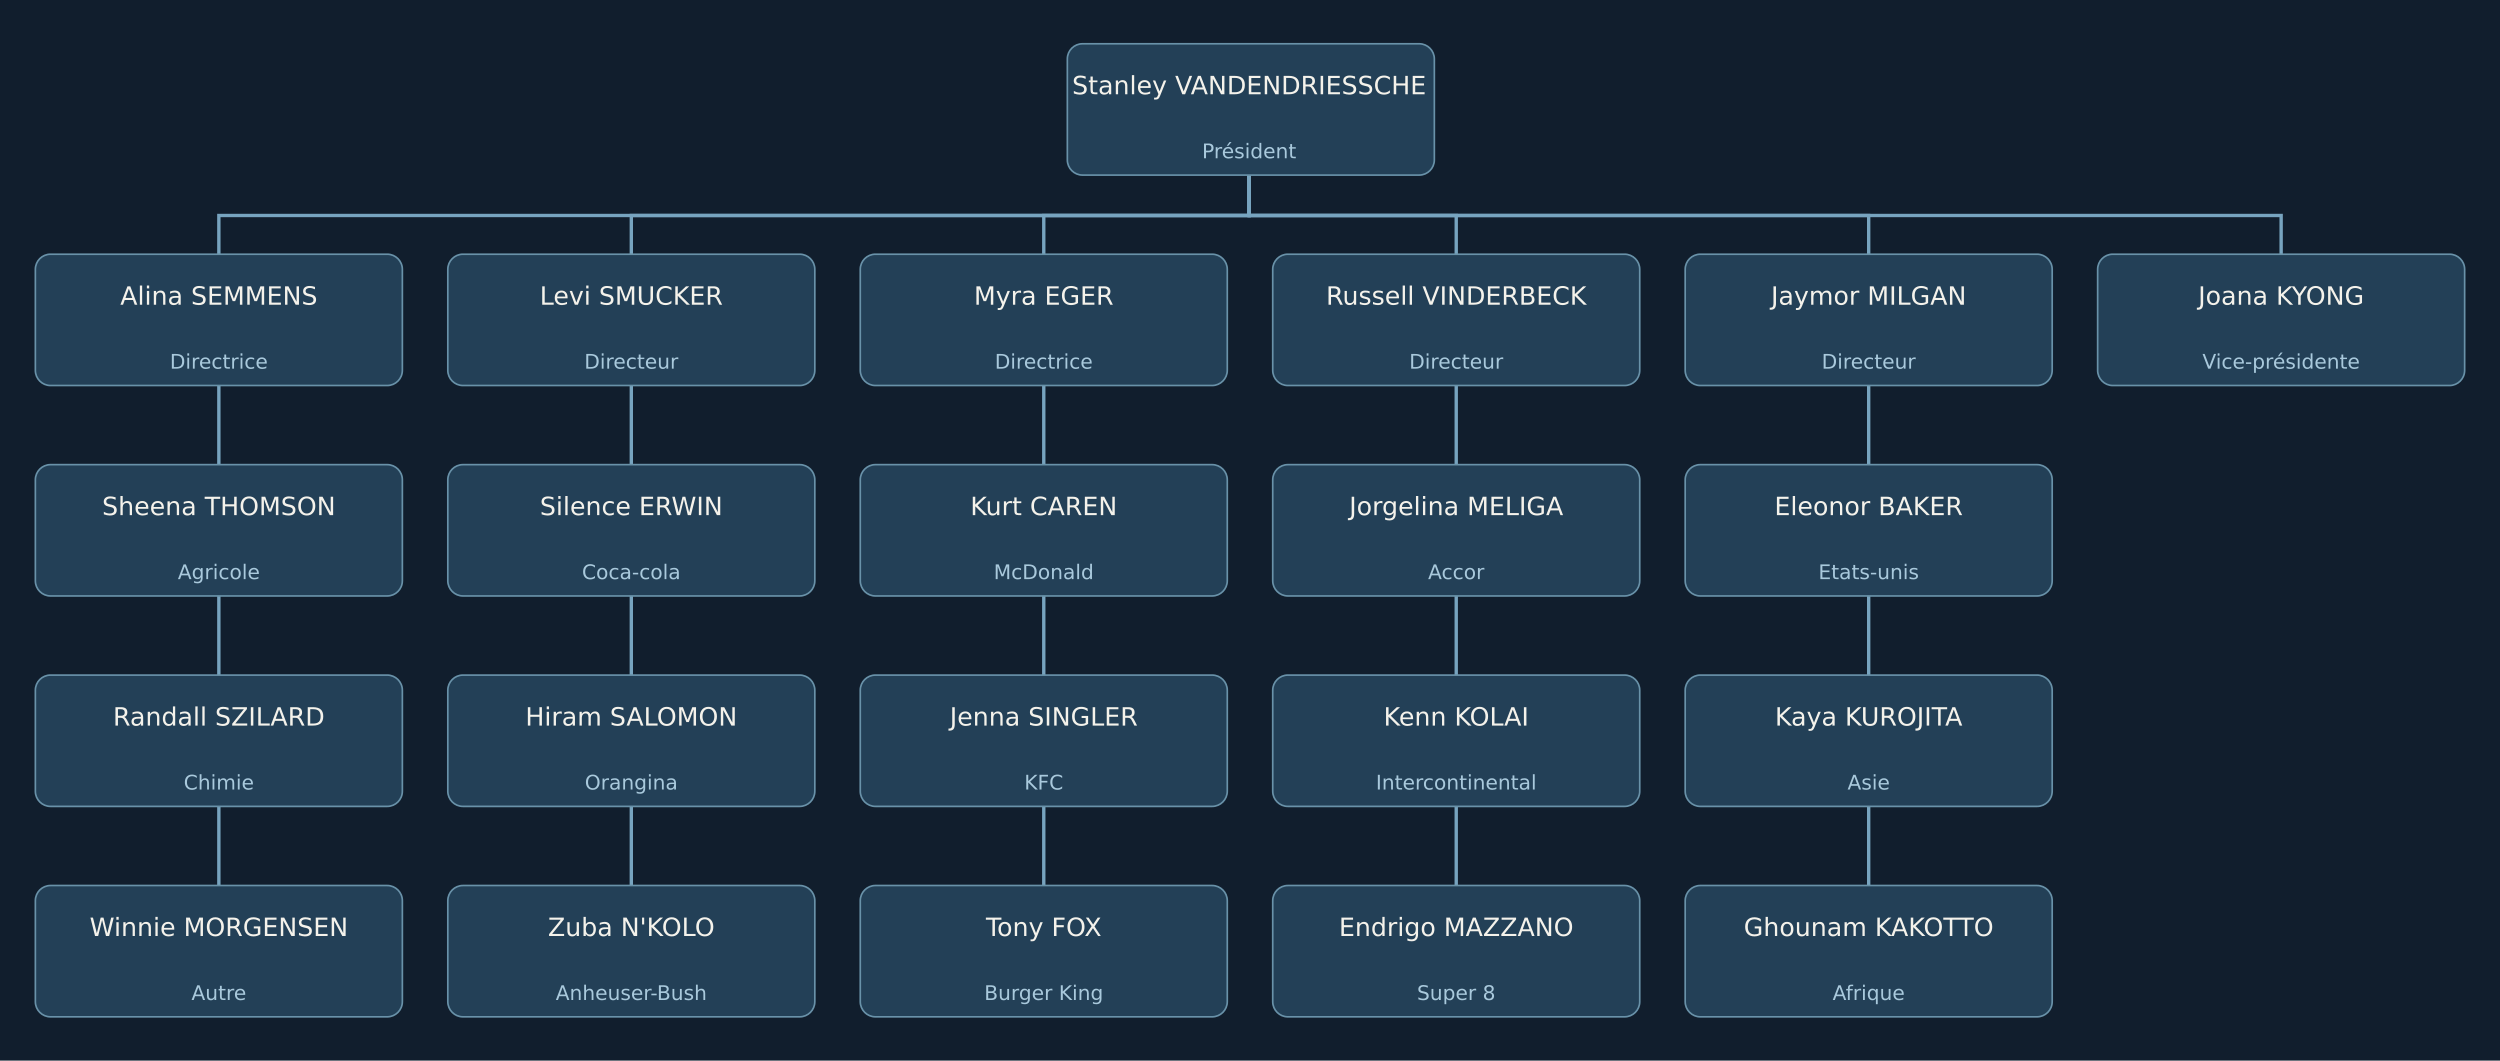
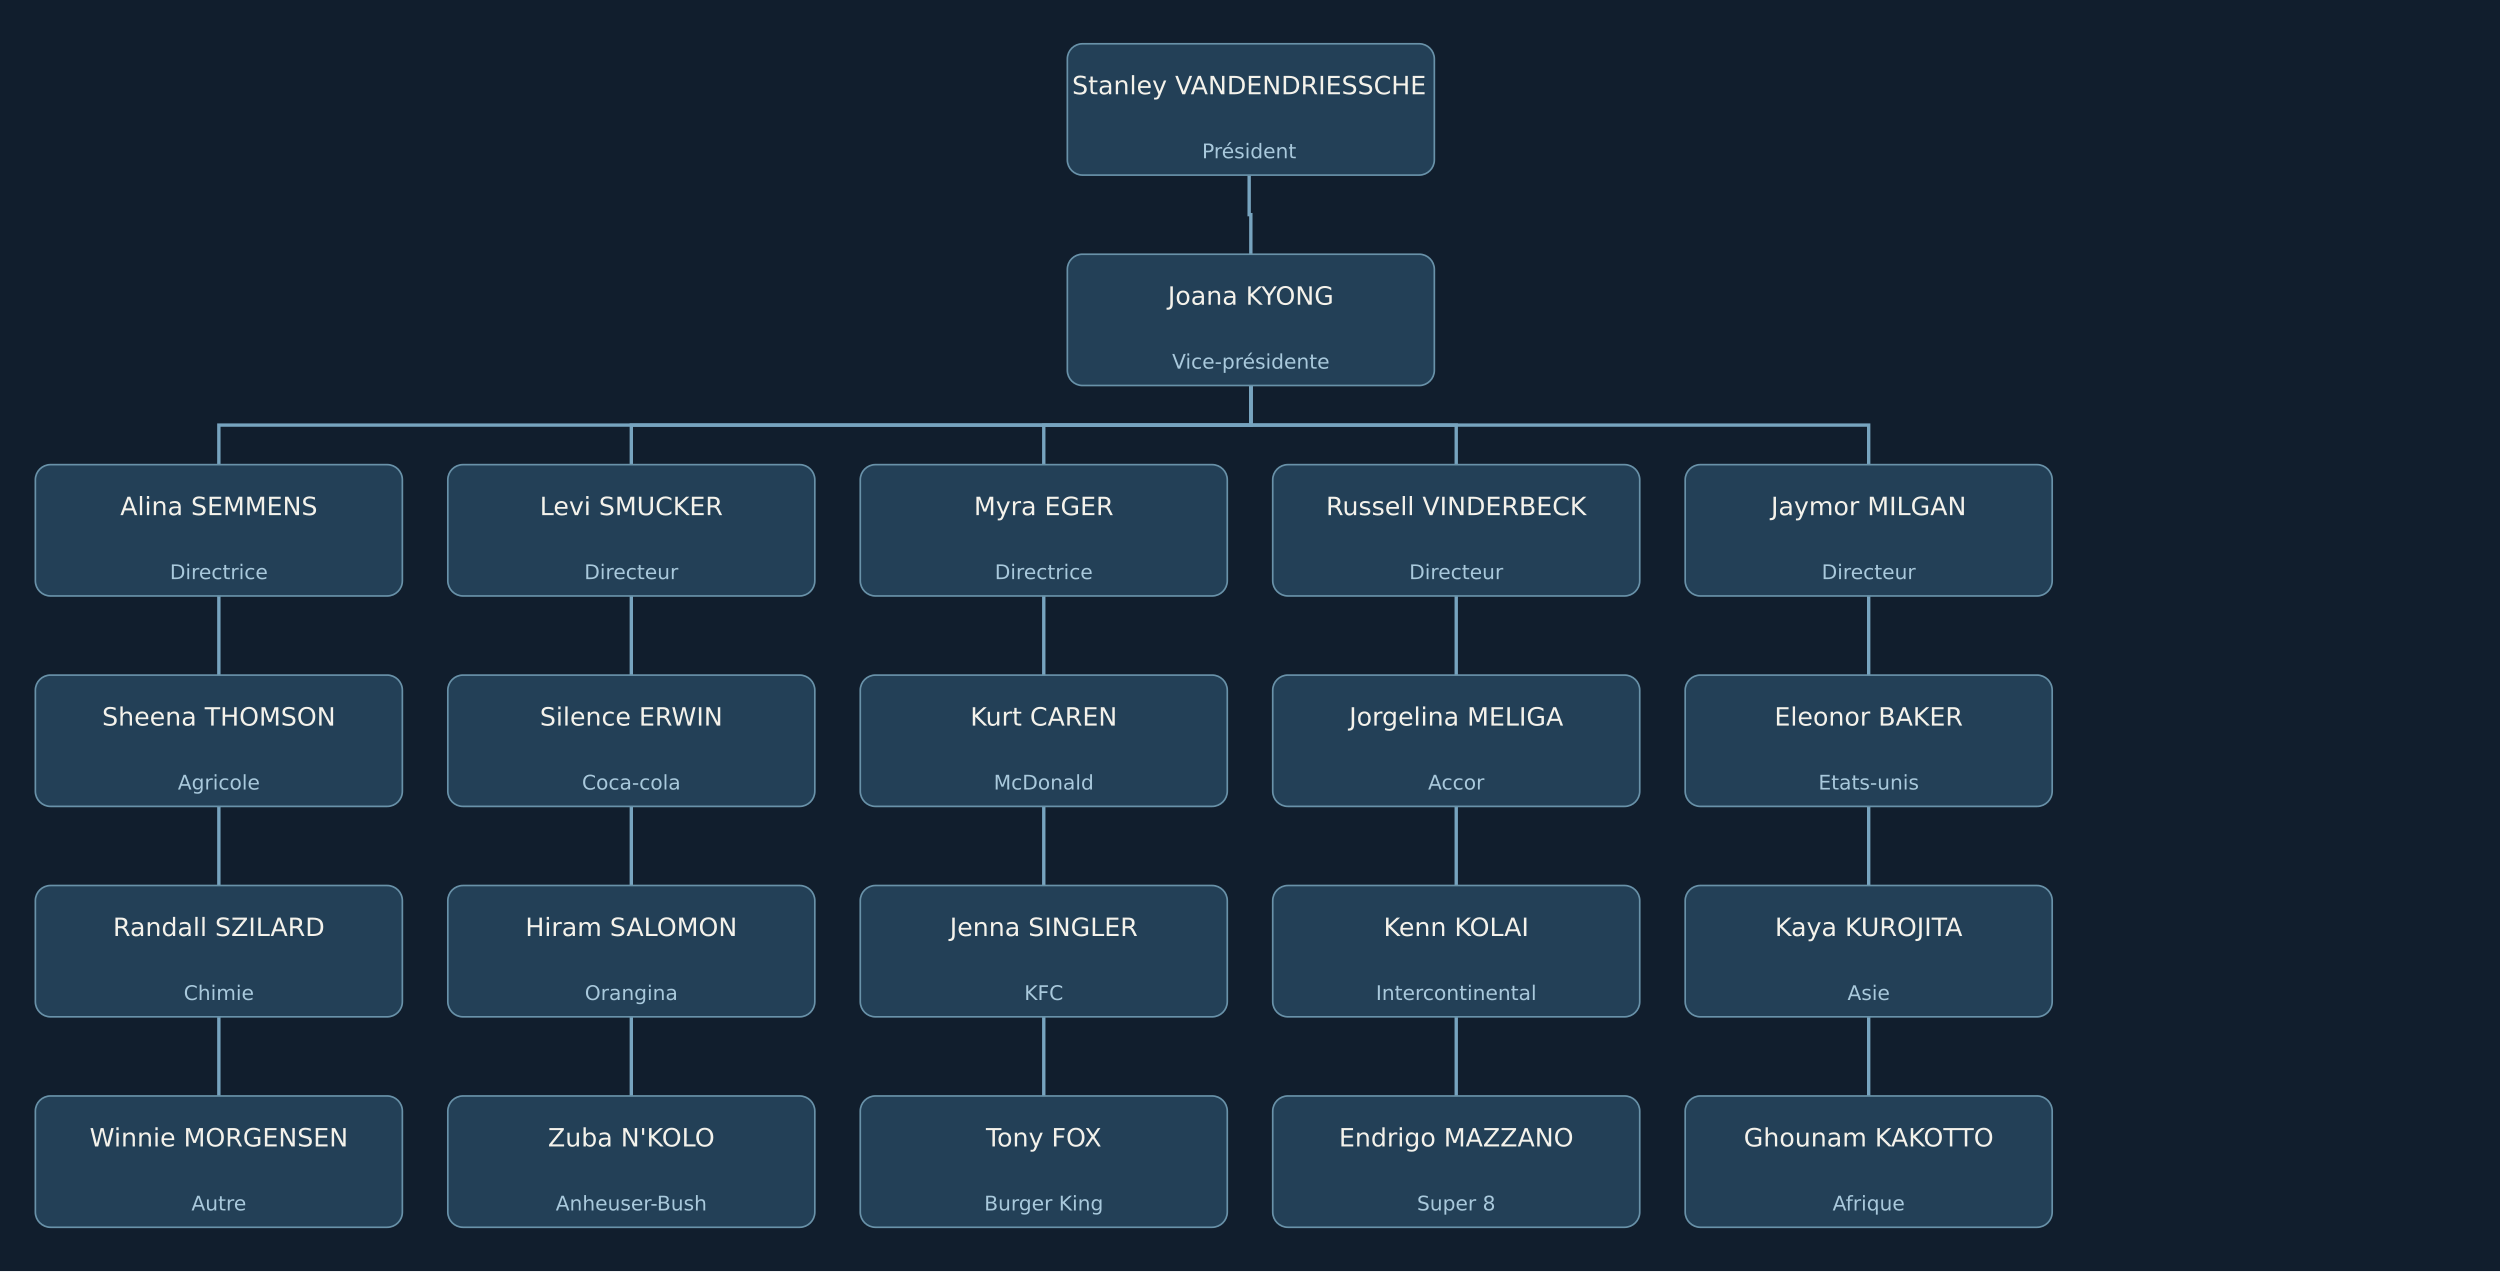
- <svg xmlns="http://www.w3.org/2000/svg" viewBox="0 0 1485 630" role="img" aria-label="Organigramme de yellow-food">
+ <svg xmlns="http://www.w3.org/2000/svg" viewBox="0 0 1485 755" role="img" aria-label="Organigramme de yellow-food">
  <rect width="100%" height="100%" fill="#111e2d" />
-   <path d="M375 478 V502 H375 V527" fill="none" stroke="#77a4bf" stroke-width="2" />
-   <path d="M620 478 V502 H620 V527" fill="none" stroke="#77a4bf" stroke-width="2" />
-   <path d="M742 103 V128 H130 V152" fill="none" stroke="#77a4bf" stroke-width="2" />
-   <path d="M130 228 V252 H130 V277" fill="none" stroke="#77a4bf" stroke-width="2" />
-   <path d="M742 103 V128 H375 V152" fill="none" stroke="#77a4bf" stroke-width="2" />
-   <path d="M865 353 V378 H865 V402" fill="none" stroke="#77a4bf" stroke-width="2" />
-   <path d="M742 103 V128 H620 V152" fill="none" stroke="#77a4bf" stroke-width="2" />
-   <path d="M375 353 V378 H375 V402" fill="none" stroke="#77a4bf" stroke-width="2" />
-   <path d="M1110 353 V378 H1110 V402" fill="none" stroke="#77a4bf" stroke-width="2" />
-   <path d="M742 103 V128 H865 V152" fill="none" stroke="#77a4bf" stroke-width="2" />
-   <path d="M742 103 V128 H1110 V152" fill="none" stroke="#77a4bf" stroke-width="2" />
-   <path d="M620 353 V378 H620 V402" fill="none" stroke="#77a4bf" stroke-width="2" />
-   <path d="M742 103 V128 H1355 V152" fill="none" stroke="#77a4bf" stroke-width="2" />
-   <path d="M130 353 V378 H130 V402" fill="none" stroke="#77a4bf" stroke-width="2" />
-   <path d="M865 228 V252 H865 V277" fill="none" stroke="#77a4bf" stroke-width="2" />
-   <path d="M620 228 V252 H620 V277" fill="none" stroke="#77a4bf" stroke-width="2" />
-   <path d="M865 478 V502 H865 V527" fill="none" stroke="#77a4bf" stroke-width="2" />
-   <path d="M1110 478 V502 H1110 V527" fill="none" stroke="#77a4bf" stroke-width="2" />
-   <path d="M130 478 V502 H130 V527" fill="none" stroke="#77a4bf" stroke-width="2" />
-   <path d="M1110 228 V252 H1110 V277" fill="none" stroke="#77a4bf" stroke-width="2" />
-   <path d="M375 228 V252 H375 V277" fill="none" stroke="#77a4bf" stroke-width="2" />
+   <path d="M375 603 V627.5 H375 V652" fill="none" stroke="#77a4bf" stroke-width="2" />
+   <path d="M620 603 V627.5 H620 V652" fill="none" stroke="#77a4bf" stroke-width="2" />
+   <path d="M743 228 V252.5 H130 V277" fill="none" stroke="#77a4bf" stroke-width="2" />
+   <path d="M130 353 V377.5 H130 V402" fill="none" stroke="#77a4bf" stroke-width="2" />
+   <path d="M743 228 V252.5 H375 V277" fill="none" stroke="#77a4bf" stroke-width="2" />
+   <path d="M865 478 V502.5 H865 V527" fill="none" stroke="#77a4bf" stroke-width="2" />
+   <path d="M743 228 V252.5 H620 V277" fill="none" stroke="#77a4bf" stroke-width="2" />
+   <path d="M375 478 V502.5 H375 V527" fill="none" stroke="#77a4bf" stroke-width="2" />
+   <path d="M1110 478 V502.5 H1110 V527" fill="none" stroke="#77a4bf" stroke-width="2" />
+   <path d="M743 228 V252.5 H865 V277" fill="none" stroke="#77a4bf" stroke-width="2" />
+   <path d="M743 228 V252.5 H1110 V277" fill="none" stroke="#77a4bf" stroke-width="2" />
+   <path d="M620 478 V502.5 H620 V527" fill="none" stroke="#77a4bf" stroke-width="2" />
+   <path d="M742 103 V127.5 H743 V152" fill="none" stroke="#77a4bf" stroke-width="2" />
+   <path d="M130 478 V502.5 H130 V527" fill="none" stroke="#77a4bf" stroke-width="2" />
+   <path d="M865 353 V377.5 H865 V402" fill="none" stroke="#77a4bf" stroke-width="2" />
+   <path d="M620 353 V377.5 H620 V402" fill="none" stroke="#77a4bf" stroke-width="2" />
+   <path d="M865 603 V627.5 H865 V652" fill="none" stroke="#77a4bf" stroke-width="2" />
+   <path d="M1110 603 V627.5 H1110 V652" fill="none" stroke="#77a4bf" stroke-width="2" />
+   <path d="M130 603 V627.5 H130 V652" fill="none" stroke="#77a4bf" stroke-width="2" />
+   <path d="M1110 353 V377.5 H1110 V402" fill="none" stroke="#77a4bf" stroke-width="2" />
+   <path d="M375 353 V377.5 H375 V402" fill="none" stroke="#77a4bf" stroke-width="2" />
+   <rect x="21" y="651" width="218" height="78" rx="9" fill="#234057" stroke="#6992a9" />
+   <text x="130" y="681" text-anchor="middle" fill="#f4f2eb" font-family="DejaVu Sans, sans-serif" font-size="15">Winnie MORGENSEN</text>
+   <text x="130" y="719" text-anchor="middle" fill="#a9c9dc" font-family="DejaVu Sans, sans-serif" font-size="12">Autre</text>
  <rect x="21" y="526" width="218" height="78" rx="9" fill="#234057" stroke="#6992a9" />
-   <text x="130" y="556" text-anchor="middle" fill="#f4f2eb" font-family="DejaVu Sans, sans-serif" font-size="15">Winnie MORGENSEN</text>
-   <text x="130" y="594" text-anchor="middle" fill="#a9c9dc" font-family="DejaVu Sans, sans-serif" font-size="12">Autre</text>
+   <text x="130" y="556" text-anchor="middle" fill="#f4f2eb" font-family="DejaVu Sans, sans-serif" font-size="15">Randall SZILARD</text>
+   <text x="130" y="594" text-anchor="middle" fill="#a9c9dc" font-family="DejaVu Sans, sans-serif" font-size="12">Chimie</text>
  <rect x="21" y="401" width="218" height="78" rx="9" fill="#234057" stroke="#6992a9" />
-   <text x="130" y="431" text-anchor="middle" fill="#f4f2eb" font-family="DejaVu Sans, sans-serif" font-size="15">Randall SZILARD</text>
-   <text x="130" y="469" text-anchor="middle" fill="#a9c9dc" font-family="DejaVu Sans, sans-serif" font-size="12">Chimie</text>
+   <text x="130" y="431" text-anchor="middle" fill="#f4f2eb" font-family="DejaVu Sans, sans-serif" font-size="15">Sheena THOMSON</text>
+   <text x="130" y="469" text-anchor="middle" fill="#a9c9dc" font-family="DejaVu Sans, sans-serif" font-size="12">Agricole</text>
  <rect x="21" y="276" width="218" height="78" rx="9" fill="#234057" stroke="#6992a9" />
-   <text x="130" y="306" text-anchor="middle" fill="#f4f2eb" font-family="DejaVu Sans, sans-serif" font-size="15">Sheena THOMSON</text>
-   <text x="130" y="344" text-anchor="middle" fill="#a9c9dc" font-family="DejaVu Sans, sans-serif" font-size="12">Agricole</text>
-   <rect x="21" y="151" width="218" height="78" rx="9" fill="#234057" stroke="#6992a9" />
-   <text x="130" y="181" text-anchor="middle" fill="#f4f2eb" font-family="DejaVu Sans, sans-serif" font-size="15">Alina SEMMENS</text>
-   <text x="130" y="219" text-anchor="middle" fill="#a9c9dc" font-family="DejaVu Sans, sans-serif" font-size="12">Directrice</text>
+   <text x="130" y="306" text-anchor="middle" fill="#f4f2eb" font-family="DejaVu Sans, sans-serif" font-size="15">Alina SEMMENS</text>
+   <text x="130" y="344" text-anchor="middle" fill="#a9c9dc" font-family="DejaVu Sans, sans-serif" font-size="12">Directrice</text>
+   <rect x="266" y="651" width="218" height="78" rx="9" fill="#234057" stroke="#6992a9" />
+   <text x="375" y="681" text-anchor="middle" fill="#f4f2eb" font-family="DejaVu Sans, sans-serif" font-size="15">Zuba N'KOLO</text>
+   <text x="375" y="719" text-anchor="middle" fill="#a9c9dc" font-family="DejaVu Sans, sans-serif" font-size="12">Anheuser-Bush</text>
  <rect x="266" y="526" width="218" height="78" rx="9" fill="#234057" stroke="#6992a9" />
-   <text x="375" y="556" text-anchor="middle" fill="#f4f2eb" font-family="DejaVu Sans, sans-serif" font-size="15">Zuba N'KOLO</text>
-   <text x="375" y="594" text-anchor="middle" fill="#a9c9dc" font-family="DejaVu Sans, sans-serif" font-size="12">Anheuser-Bush</text>
+   <text x="375" y="556" text-anchor="middle" fill="#f4f2eb" font-family="DejaVu Sans, sans-serif" font-size="15">Hiram SALOMON</text>
+   <text x="375" y="594" text-anchor="middle" fill="#a9c9dc" font-family="DejaVu Sans, sans-serif" font-size="12">Orangina</text>
  <rect x="266" y="401" width="218" height="78" rx="9" fill="#234057" stroke="#6992a9" />
-   <text x="375" y="431" text-anchor="middle" fill="#f4f2eb" font-family="DejaVu Sans, sans-serif" font-size="15">Hiram SALOMON</text>
-   <text x="375" y="469" text-anchor="middle" fill="#a9c9dc" font-family="DejaVu Sans, sans-serif" font-size="12">Orangina</text>
+   <text x="375" y="431" text-anchor="middle" fill="#f4f2eb" font-family="DejaVu Sans, sans-serif" font-size="15">Silence ERWIN</text>
+   <text x="375" y="469" text-anchor="middle" fill="#a9c9dc" font-family="DejaVu Sans, sans-serif" font-size="12">Coca-cola</text>
  <rect x="266" y="276" width="218" height="78" rx="9" fill="#234057" stroke="#6992a9" />
-   <text x="375" y="306" text-anchor="middle" fill="#f4f2eb" font-family="DejaVu Sans, sans-serif" font-size="15">Silence ERWIN</text>
-   <text x="375" y="344" text-anchor="middle" fill="#a9c9dc" font-family="DejaVu Sans, sans-serif" font-size="12">Coca-cola</text>
-   <rect x="266" y="151" width="218" height="78" rx="9" fill="#234057" stroke="#6992a9" />
-   <text x="375" y="181" text-anchor="middle" fill="#f4f2eb" font-family="DejaVu Sans, sans-serif" font-size="15">Levi SMUCKER</text>
-   <text x="375" y="219" text-anchor="middle" fill="#a9c9dc" font-family="DejaVu Sans, sans-serif" font-size="12">Directeur</text>
+   <text x="375" y="306" text-anchor="middle" fill="#f4f2eb" font-family="DejaVu Sans, sans-serif" font-size="15">Levi SMUCKER</text>
+   <text x="375" y="344" text-anchor="middle" fill="#a9c9dc" font-family="DejaVu Sans, sans-serif" font-size="12">Directeur</text>
+   <rect x="511" y="651" width="218" height="78" rx="9" fill="#234057" stroke="#6992a9" />
+   <text x="620" y="681" text-anchor="middle" fill="#f4f2eb" font-family="DejaVu Sans, sans-serif" font-size="15">Tony FOX</text>
+   <text x="620" y="719" text-anchor="middle" fill="#a9c9dc" font-family="DejaVu Sans, sans-serif" font-size="12">Burger King</text>
  <rect x="511" y="526" width="218" height="78" rx="9" fill="#234057" stroke="#6992a9" />
-   <text x="620" y="556" text-anchor="middle" fill="#f4f2eb" font-family="DejaVu Sans, sans-serif" font-size="15">Tony FOX</text>
-   <text x="620" y="594" text-anchor="middle" fill="#a9c9dc" font-family="DejaVu Sans, sans-serif" font-size="12">Burger King</text>
+   <text x="620" y="556" text-anchor="middle" fill="#f4f2eb" font-family="DejaVu Sans, sans-serif" font-size="15">Jenna SINGLER</text>
+   <text x="620" y="594" text-anchor="middle" fill="#a9c9dc" font-family="DejaVu Sans, sans-serif" font-size="12">KFC</text>
  <rect x="511" y="401" width="218" height="78" rx="9" fill="#234057" stroke="#6992a9" />
-   <text x="620" y="431" text-anchor="middle" fill="#f4f2eb" font-family="DejaVu Sans, sans-serif" font-size="15">Jenna SINGLER</text>
-   <text x="620" y="469" text-anchor="middle" fill="#a9c9dc" font-family="DejaVu Sans, sans-serif" font-size="12">KFC</text>
+   <text x="620" y="431" text-anchor="middle" fill="#f4f2eb" font-family="DejaVu Sans, sans-serif" font-size="15">Kurt CAREN</text>
+   <text x="620" y="469" text-anchor="middle" fill="#a9c9dc" font-family="DejaVu Sans, sans-serif" font-size="12">McDonald</text>
  <rect x="511" y="276" width="218" height="78" rx="9" fill="#234057" stroke="#6992a9" />
-   <text x="620" y="306" text-anchor="middle" fill="#f4f2eb" font-family="DejaVu Sans, sans-serif" font-size="15">Kurt CAREN</text>
-   <text x="620" y="344" text-anchor="middle" fill="#a9c9dc" font-family="DejaVu Sans, sans-serif" font-size="12">McDonald</text>
-   <rect x="511" y="151" width="218" height="78" rx="9" fill="#234057" stroke="#6992a9" />
-   <text x="620" y="181" text-anchor="middle" fill="#f4f2eb" font-family="DejaVu Sans, sans-serif" font-size="15">Myra EGER</text>
-   <text x="620" y="219" text-anchor="middle" fill="#a9c9dc" font-family="DejaVu Sans, sans-serif" font-size="12">Directrice</text>
+   <text x="620" y="306" text-anchor="middle" fill="#f4f2eb" font-family="DejaVu Sans, sans-serif" font-size="15">Myra EGER</text>
+   <text x="620" y="344" text-anchor="middle" fill="#a9c9dc" font-family="DejaVu Sans, sans-serif" font-size="12">Directrice</text>
+   <rect x="756" y="651" width="218" height="78" rx="9" fill="#234057" stroke="#6992a9" />
+   <text x="865" y="681" text-anchor="middle" fill="#f4f2eb" font-family="DejaVu Sans, sans-serif" font-size="15">Endrigo MAZZANO</text>
+   <text x="865" y="719" text-anchor="middle" fill="#a9c9dc" font-family="DejaVu Sans, sans-serif" font-size="12">Super 8</text>
  <rect x="756" y="526" width="218" height="78" rx="9" fill="#234057" stroke="#6992a9" />
-   <text x="865" y="556" text-anchor="middle" fill="#f4f2eb" font-family="DejaVu Sans, sans-serif" font-size="15">Endrigo MAZZANO</text>
-   <text x="865" y="594" text-anchor="middle" fill="#a9c9dc" font-family="DejaVu Sans, sans-serif" font-size="12">Super 8</text>
+   <text x="865" y="556" text-anchor="middle" fill="#f4f2eb" font-family="DejaVu Sans, sans-serif" font-size="15">Kenn KOLAI</text>
+   <text x="865" y="594" text-anchor="middle" fill="#a9c9dc" font-family="DejaVu Sans, sans-serif" font-size="12">Intercontinental</text>
  <rect x="756" y="401" width="218" height="78" rx="9" fill="#234057" stroke="#6992a9" />
-   <text x="865" y="431" text-anchor="middle" fill="#f4f2eb" font-family="DejaVu Sans, sans-serif" font-size="15">Kenn KOLAI</text>
-   <text x="865" y="469" text-anchor="middle" fill="#a9c9dc" font-family="DejaVu Sans, sans-serif" font-size="12">Intercontinental</text>
+   <text x="865" y="431" text-anchor="middle" fill="#f4f2eb" font-family="DejaVu Sans, sans-serif" font-size="15">Jorgelina MELIGA</text>
+   <text x="865" y="469" text-anchor="middle" fill="#a9c9dc" font-family="DejaVu Sans, sans-serif" font-size="12">Accor</text>
  <rect x="756" y="276" width="218" height="78" rx="9" fill="#234057" stroke="#6992a9" />
-   <text x="865" y="306" text-anchor="middle" fill="#f4f2eb" font-family="DejaVu Sans, sans-serif" font-size="15">Jorgelina MELIGA</text>
-   <text x="865" y="344" text-anchor="middle" fill="#a9c9dc" font-family="DejaVu Sans, sans-serif" font-size="12">Accor</text>
-   <rect x="756" y="151" width="218" height="78" rx="9" fill="#234057" stroke="#6992a9" />
-   <text x="865" y="181" text-anchor="middle" fill="#f4f2eb" font-family="DejaVu Sans, sans-serif" font-size="15">Russell VINDERBECK</text>
-   <text x="865" y="219" text-anchor="middle" fill="#a9c9dc" font-family="DejaVu Sans, sans-serif" font-size="12">Directeur</text>
+   <text x="865" y="306" text-anchor="middle" fill="#f4f2eb" font-family="DejaVu Sans, sans-serif" font-size="15">Russell VINDERBECK</text>
+   <text x="865" y="344" text-anchor="middle" fill="#a9c9dc" font-family="DejaVu Sans, sans-serif" font-size="12">Directeur</text>
+   <rect x="1001" y="651" width="218" height="78" rx="9" fill="#234057" stroke="#6992a9" />
+   <text x="1110" y="681" text-anchor="middle" fill="#f4f2eb" font-family="DejaVu Sans, sans-serif" font-size="15">Ghounam KAKOTTO</text>
+   <text x="1110" y="719" text-anchor="middle" fill="#a9c9dc" font-family="DejaVu Sans, sans-serif" font-size="12">Afrique</text>
  <rect x="1001" y="526" width="218" height="78" rx="9" fill="#234057" stroke="#6992a9" />
-   <text x="1110" y="556" text-anchor="middle" fill="#f4f2eb" font-family="DejaVu Sans, sans-serif" font-size="15">Ghounam KAKOTTO</text>
-   <text x="1110" y="594" text-anchor="middle" fill="#a9c9dc" font-family="DejaVu Sans, sans-serif" font-size="12">Afrique</text>
+   <text x="1110" y="556" text-anchor="middle" fill="#f4f2eb" font-family="DejaVu Sans, sans-serif" font-size="15">Kaya KUROJITA</text>
+   <text x="1110" y="594" text-anchor="middle" fill="#a9c9dc" font-family="DejaVu Sans, sans-serif" font-size="12">Asie</text>
  <rect x="1001" y="401" width="218" height="78" rx="9" fill="#234057" stroke="#6992a9" />
-   <text x="1110" y="431" text-anchor="middle" fill="#f4f2eb" font-family="DejaVu Sans, sans-serif" font-size="15">Kaya KUROJITA</text>
-   <text x="1110" y="469" text-anchor="middle" fill="#a9c9dc" font-family="DejaVu Sans, sans-serif" font-size="12">Asie</text>
+   <text x="1110" y="431" text-anchor="middle" fill="#f4f2eb" font-family="DejaVu Sans, sans-serif" font-size="15">Eleonor BAKER</text>
+   <text x="1110" y="469" text-anchor="middle" fill="#a9c9dc" font-family="DejaVu Sans, sans-serif" font-size="12">Etats-unis</text>
  <rect x="1001" y="276" width="218" height="78" rx="9" fill="#234057" stroke="#6992a9" />
-   <text x="1110" y="306" text-anchor="middle" fill="#f4f2eb" font-family="DejaVu Sans, sans-serif" font-size="15">Eleonor BAKER</text>
-   <text x="1110" y="344" text-anchor="middle" fill="#a9c9dc" font-family="DejaVu Sans, sans-serif" font-size="12">Etats-unis</text>
-   <rect x="1001" y="151" width="218" height="78" rx="9" fill="#234057" stroke="#6992a9" />
-   <text x="1110" y="181" text-anchor="middle" fill="#f4f2eb" font-family="DejaVu Sans, sans-serif" font-size="15">Jaymor MILGAN</text>
-   <text x="1110" y="219" text-anchor="middle" fill="#a9c9dc" font-family="DejaVu Sans, sans-serif" font-size="12">Directeur</text>
-   <rect x="1246" y="151" width="218" height="78" rx="9" fill="#234057" stroke="#6992a9" />
-   <text x="1355" y="181" text-anchor="middle" fill="#f4f2eb" font-family="DejaVu Sans, sans-serif" font-size="15">Joana KYONG</text>
-   <text x="1355" y="219" text-anchor="middle" fill="#a9c9dc" font-family="DejaVu Sans, sans-serif" font-size="12">Vice-présidente</text>
+   <text x="1110" y="306" text-anchor="middle" fill="#f4f2eb" font-family="DejaVu Sans, sans-serif" font-size="15">Jaymor MILGAN</text>
+   <text x="1110" y="344" text-anchor="middle" fill="#a9c9dc" font-family="DejaVu Sans, sans-serif" font-size="12">Directeur</text>
+   <rect x="634" y="151" width="218" height="78" rx="9" fill="#234057" stroke="#6992a9" />
+   <text x="743" y="181" text-anchor="middle" fill="#f4f2eb" font-family="DejaVu Sans, sans-serif" font-size="15">Joana KYONG</text>
+   <text x="743" y="219" text-anchor="middle" fill="#a9c9dc" font-family="DejaVu Sans, sans-serif" font-size="12">Vice-présidente</text>
  <rect x="634" y="26" width="218" height="78" rx="9" fill="#234057" stroke="#6992a9" />
  <text x="742" y="56" text-anchor="middle" fill="#f4f2eb" font-family="DejaVu Sans, sans-serif" font-size="15">Stanley VANDENDRIESSCHE</text>
  <text x="742" y="94" text-anchor="middle" fill="#a9c9dc" font-family="DejaVu Sans, sans-serif" font-size="12">Président</text>
</svg>
